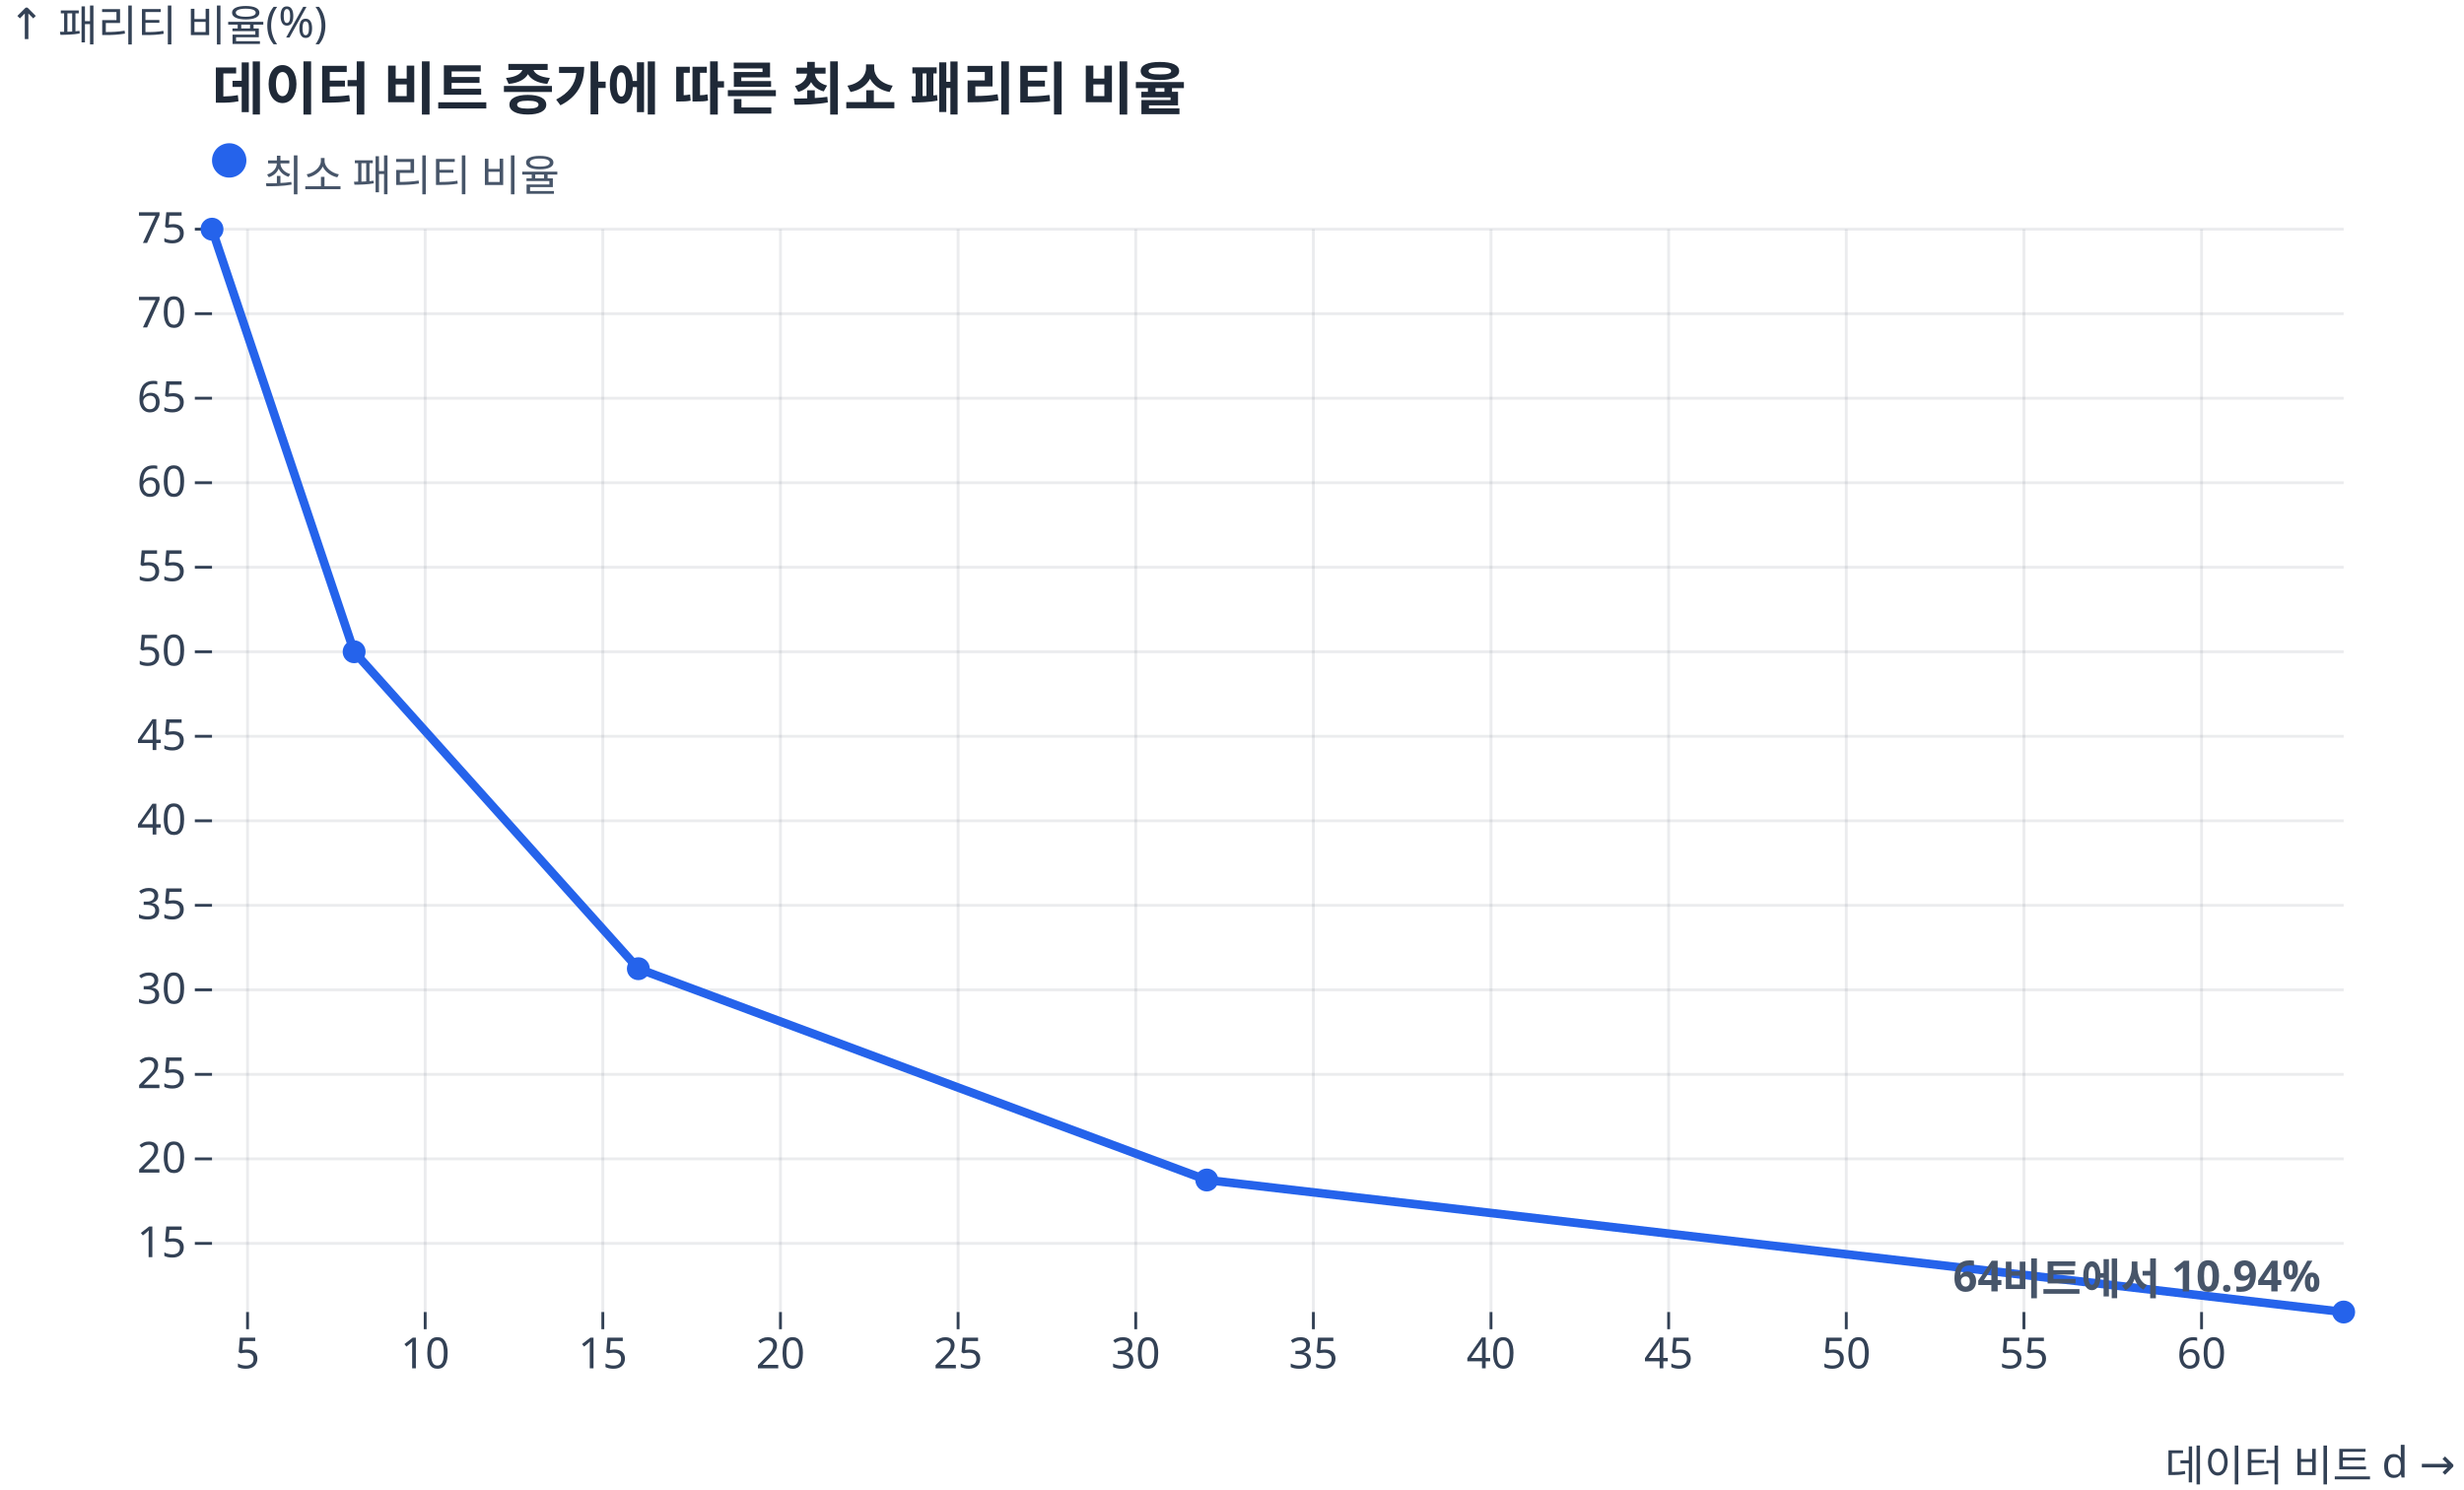
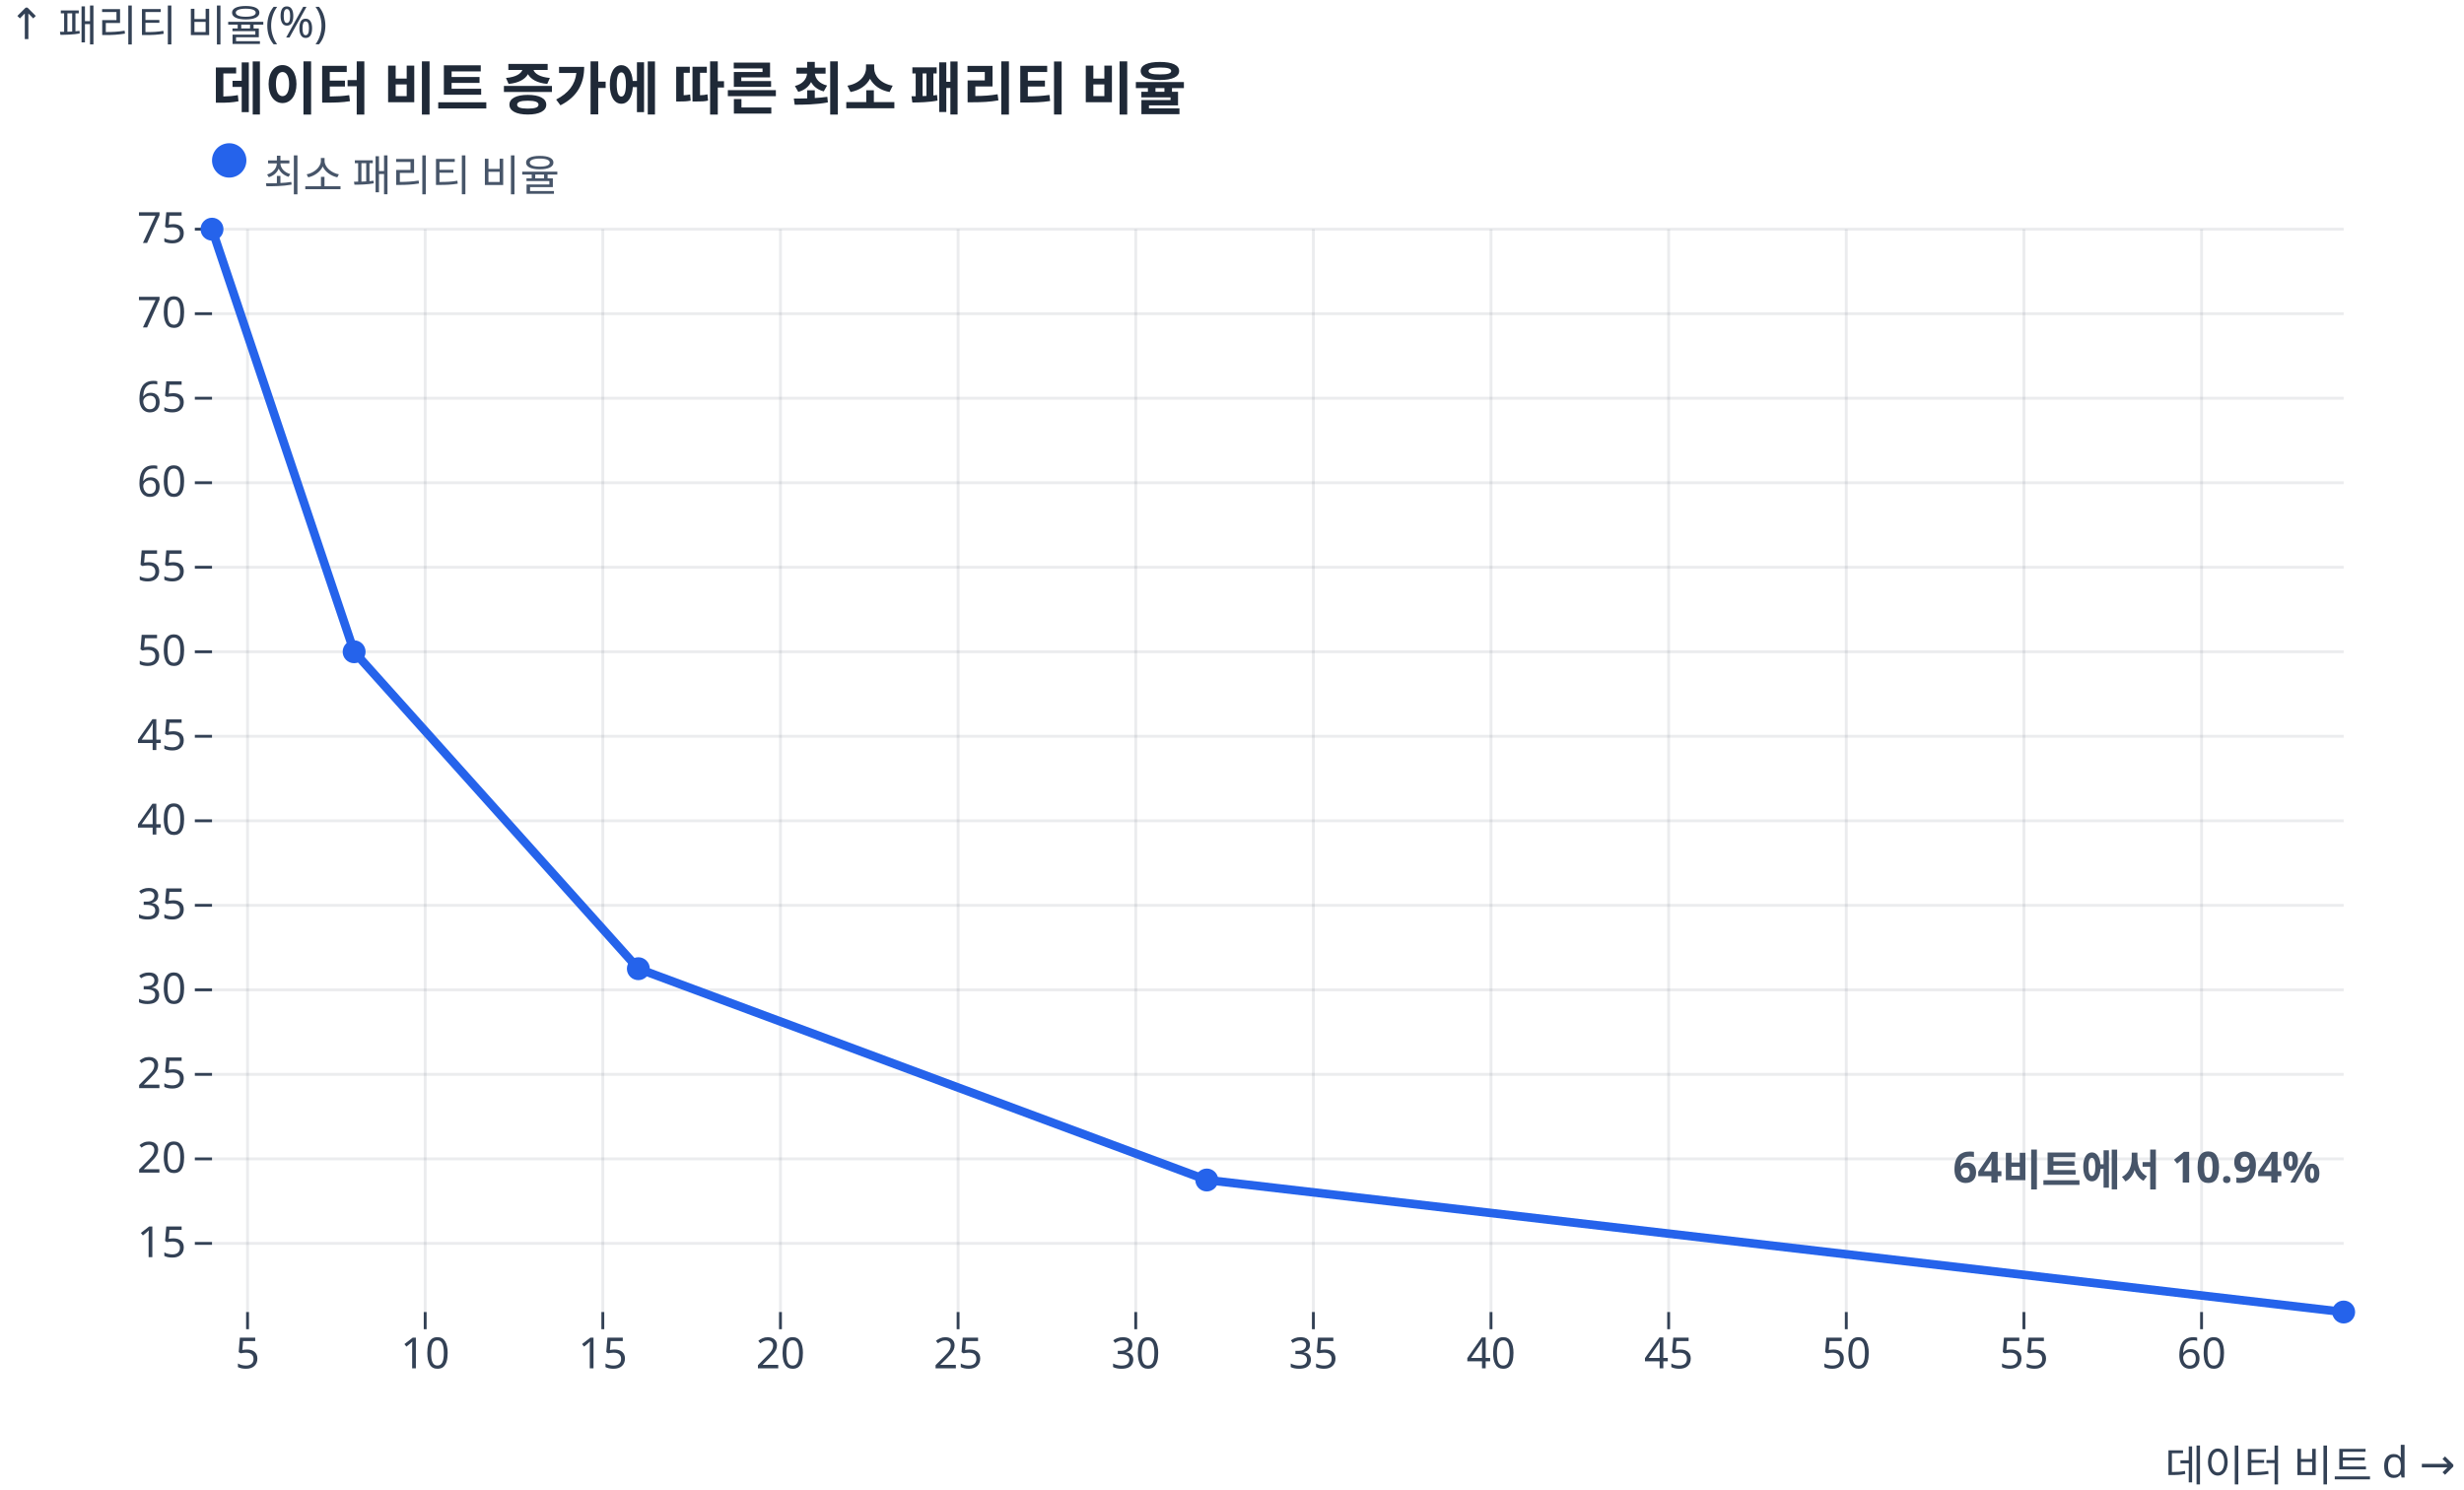
<svg xmlns="http://www.w3.org/2000/svg" class="plot-d6a7b5" fill="currentColor" font-family="system-ui, sans-serif" font-size="10" text-anchor="middle" width="860" height="520" viewBox="0 0 860 520" style="background: rgb(248, 250, 252); color: rgb(51, 65, 85); font-family: system-ui, sans-serif; font-size: 15px;" role="img" aria-label="데이터 비트 증가에 따른 최소 패리티 비율: 최소 패리티 비율 계열 차트">
  <style>:where(.plot-d6a7b5) {
  --plot-background: white;
  display: block;
  height: auto;
  height: intrinsic;
  max-width: 100%;
}
:where(.plot-d6a7b5 text),
:where(.plot-d6a7b5 tspan) {
  white-space: pre;
}</style>
  <g aria-label="y-grid" aria-hidden="true" stroke="currentColor" stroke-opacity="0.1">
    <line x1="74" x2="818" y1="434.043" y2="434.043" />
    <line x1="74" x2="818" y1="404.539" y2="404.539" />
    <line x1="74" x2="818" y1="375.036" y2="375.036" />
    <line x1="74" x2="818" y1="345.532" y2="345.532" />
    <line x1="74" x2="818" y1="316.029" y2="316.029" />
    <line x1="74" x2="818" y1="286.525" y2="286.525" />
    <line x1="74" x2="818" y1="257.022" y2="257.022" />
    <line x1="74" x2="818" y1="227.518" y2="227.518" />
    <line x1="74" x2="818" y1="198.014" y2="198.014" />
    <line x1="74" x2="818" y1="168.511" y2="168.511" />
    <line x1="74" x2="818" y1="139.007" y2="139.007" />
    <line x1="74" x2="818" y1="109.504" y2="109.504" />
    <line x1="74" x2="818" y1="80" y2="80" />
  </g>
  <g aria-label="y-axis tick" aria-hidden="true" fill="none" stroke="currentColor">
    <path transform="translate(74,434.0431)" d="M0,0L-6,0" />
    <path transform="translate(74,404.5395)" d="M0,0L-6,0" />
    <path transform="translate(74,375.0359)" d="M0,0L-6,0" />
    <path transform="translate(74,345.5323)" d="M0,0L-6,0" />
    <path transform="translate(74,316.0287)" d="M0,0L-6,0" />
    <path transform="translate(74,286.5251)" d="M0,0L-6,0" />
    <path transform="translate(74,257.0215)" d="M0,0L-6,0" />
    <path transform="translate(74,227.518)" d="M0,0L-6,0" />
    <path transform="translate(74,198.0144)" d="M0,0L-6,0" />
    <path transform="translate(74,168.5108)" d="M0,0L-6,0" />
    <path transform="translate(74,139.0072)" d="M0,0L-6,0" />
    <path transform="translate(74,109.5036)" d="M0,0L-6,0" />
    <path transform="translate(74,80)" d="M0,0L-6,0" />
  </g>
  <g aria-label="y-axis tick label" text-anchor="end" font-variant="tabular-nums" transform="translate(-9,0)">
    <text y="0.32em" transform="translate(74,434.0431)">15</text>
    <text y="0.32em" transform="translate(74,404.5395)">20</text>
    <text y="0.32em" transform="translate(74,375.0359)">25</text>
    <text y="0.32em" transform="translate(74,345.5323)">30</text>
    <text y="0.32em" transform="translate(74,316.0287)">35</text>
    <text y="0.32em" transform="translate(74,286.5251)">40</text>
    <text y="0.32em" transform="translate(74,257.0215)">45</text>
    <text y="0.32em" transform="translate(74,227.518)">50</text>
    <text y="0.32em" transform="translate(74,198.0144)">55</text>
    <text y="0.32em" transform="translate(74,168.5108)">60</text>
    <text y="0.32em" transform="translate(74,139.0072)">65</text>
    <text y="0.32em" transform="translate(74,109.5036)">70</text>
    <text y="0.32em" transform="translate(74,80)">75</text>
  </g>
  <g aria-label="y-axis label" text-anchor="start" transform="translate(-71,-77)">
    <text y="0.71em" transform="translate(74,80)">↑ 패리티 비율(%)</text>
  </g>
  <g aria-label="x-grid" aria-hidden="true" stroke="currentColor" stroke-opacity="0.1">
    <line x1="86.4" x2="86.4" y1="80" y2="458" />
    <line x1="148.4" x2="148.4" y1="80" y2="458" />
    <line x1="210.4" x2="210.4" y1="80" y2="458" />
    <line x1="272.4" x2="272.4" y1="80" y2="458" />
    <line x1="334.4" x2="334.4" y1="80" y2="458" />
    <line x1="396.4" x2="396.4" y1="80" y2="458" />
    <line x1="458.4" x2="458.4" y1="80" y2="458" />
    <line x1="520.4" x2="520.4" y1="80" y2="458" />
    <line x1="582.4" x2="582.4" y1="80" y2="458" />
    <line x1="644.4" x2="644.4" y1="80" y2="458" />
    <line x1="706.4" x2="706.4" y1="80" y2="458" />
    <line x1="768.4" x2="768.4" y1="80" y2="458" />
  </g>
  <g aria-label="x-axis tick" aria-hidden="true" fill="none" stroke="currentColor">
    <path transform="translate(86.4,458)" d="M0,0L0,6" />
    <path transform="translate(148.4,458)" d="M0,0L0,6" />
    <path transform="translate(210.4,458)" d="M0,0L0,6" />
    <path transform="translate(272.4,458)" d="M0,0L0,6" />
    <path transform="translate(334.4,458)" d="M0,0L0,6" />
    <path transform="translate(396.4,458)" d="M0,0L0,6" />
    <path transform="translate(458.4,458)" d="M0,0L0,6" />
    <path transform="translate(520.4,458)" d="M0,0L0,6" />
    <path transform="translate(582.4,458)" d="M0,0L0,6" />
    <path transform="translate(644.4,458)" d="M0,0L0,6" />
    <path transform="translate(706.4,458)" d="M0,0L0,6" />
    <path transform="translate(768.4,458)" d="M0,0L0,6" />
  </g>
  <g aria-label="x-axis tick label" font-variant="tabular-nums" transform="translate(0,9)">
    <text y="0.71em" transform="translate(86.4,458)">5</text>
    <text y="0.71em" transform="translate(148.4,458)">10</text>
    <text y="0.71em" transform="translate(210.4,458)">15</text>
    <text y="0.71em" transform="translate(272.4,458)">20</text>
    <text y="0.71em" transform="translate(334.4,458)">25</text>
    <text y="0.71em" transform="translate(396.4,458)">30</text>
    <text y="0.71em" transform="translate(458.4,458)">35</text>
    <text y="0.71em" transform="translate(520.4,458)">40</text>
    <text y="0.71em" transform="translate(582.4,458)">45</text>
    <text y="0.71em" transform="translate(644.4,458)">50</text>
    <text y="0.71em" transform="translate(706.4,458)">55</text>
    <text y="0.71em" transform="translate(768.4,458)">60</text>
  </g>
  <g aria-label="x-axis label" text-anchor="end" transform="translate(39,59)">
    <text transform="translate(818,458)">데이터 비트 d →</text>
  </g>
  <g aria-label="text" fill="#1f2937" text-anchor="start" font-size="20" font-weight="700" transform="translate(0,-56)">
    <text y="0.71em" transform="translate(74,80)">데이터 비트 증가에 따른 최소 패리티 비율</text>
  </g>
  <g aria-label="dot" fill="#2563eb" transform="translate(6,-24)">
    <circle cx="74" cy="80" r="6" />
  </g>
  <g aria-label="text" fill="#475569" text-anchor="start" transform="translate(18,-24)">
    <text y="0.71em" transform="translate(74,80)">최소 패리티 비율</text>
  </g>
  <g aria-label="line" fill="none" stroke-width="3" stroke-linejoin="round" stroke-linecap="round">
    <path stroke="#2563eb" d="M74,80L123.6,227.518L222.8,338.156L421.2,411.915L818,458" />
  </g>
  <g aria-label="dot">
    <circle cx="74" cy="80" r="4" fill="#2563eb" />
    <circle cx="123.6" cy="227.518" r="4" fill="#2563eb" />
    <circle cx="222.8" cy="338.156" r="4" fill="#2563eb" />
    <circle cx="421.2" cy="411.915" r="4" fill="#2563eb" />
    <circle cx="818" cy="458" r="4" fill="#2563eb" />
  </g>
  <g aria-label="text" fill="#475569" text-anchor="end" font-weight="600" transform="translate(-8,-12)">
-     <text y="0.32em" transform="translate(818,458)">64비트에서 10.94%</text>
+     <text y="0.32em" transform="translate(818,420)">64비트에서 10.94%</text>
  </g>
</svg>
